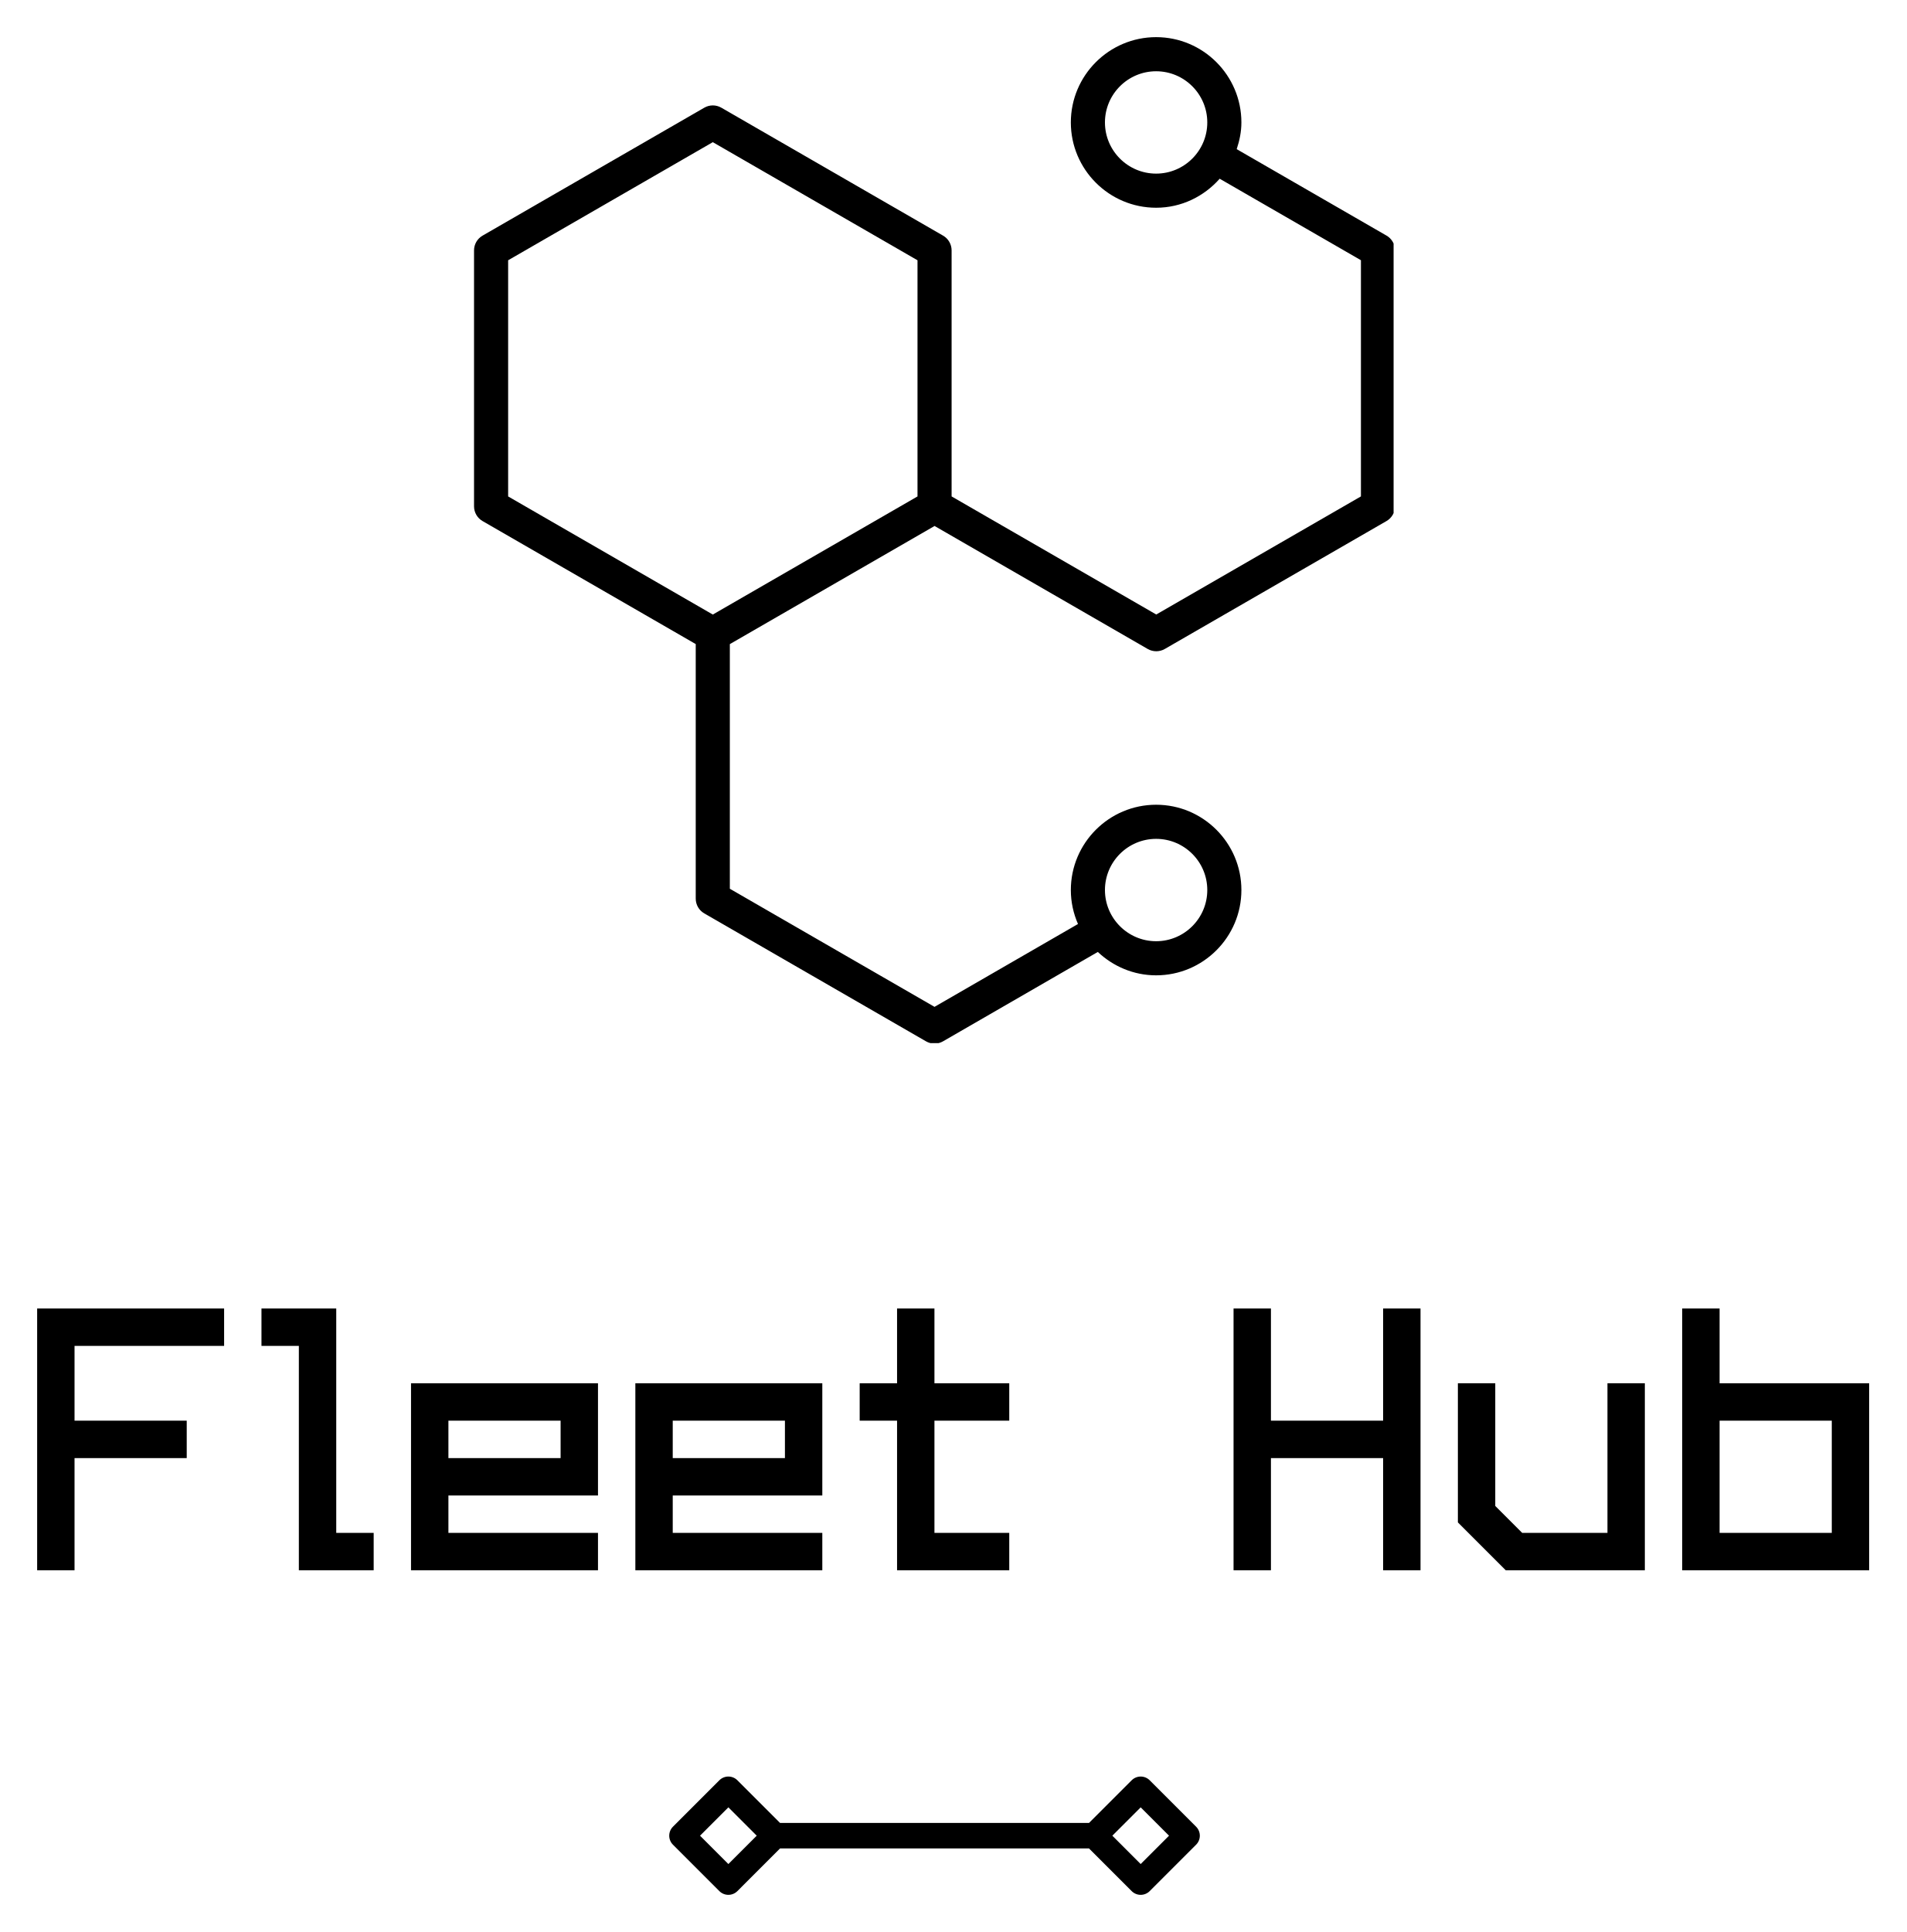
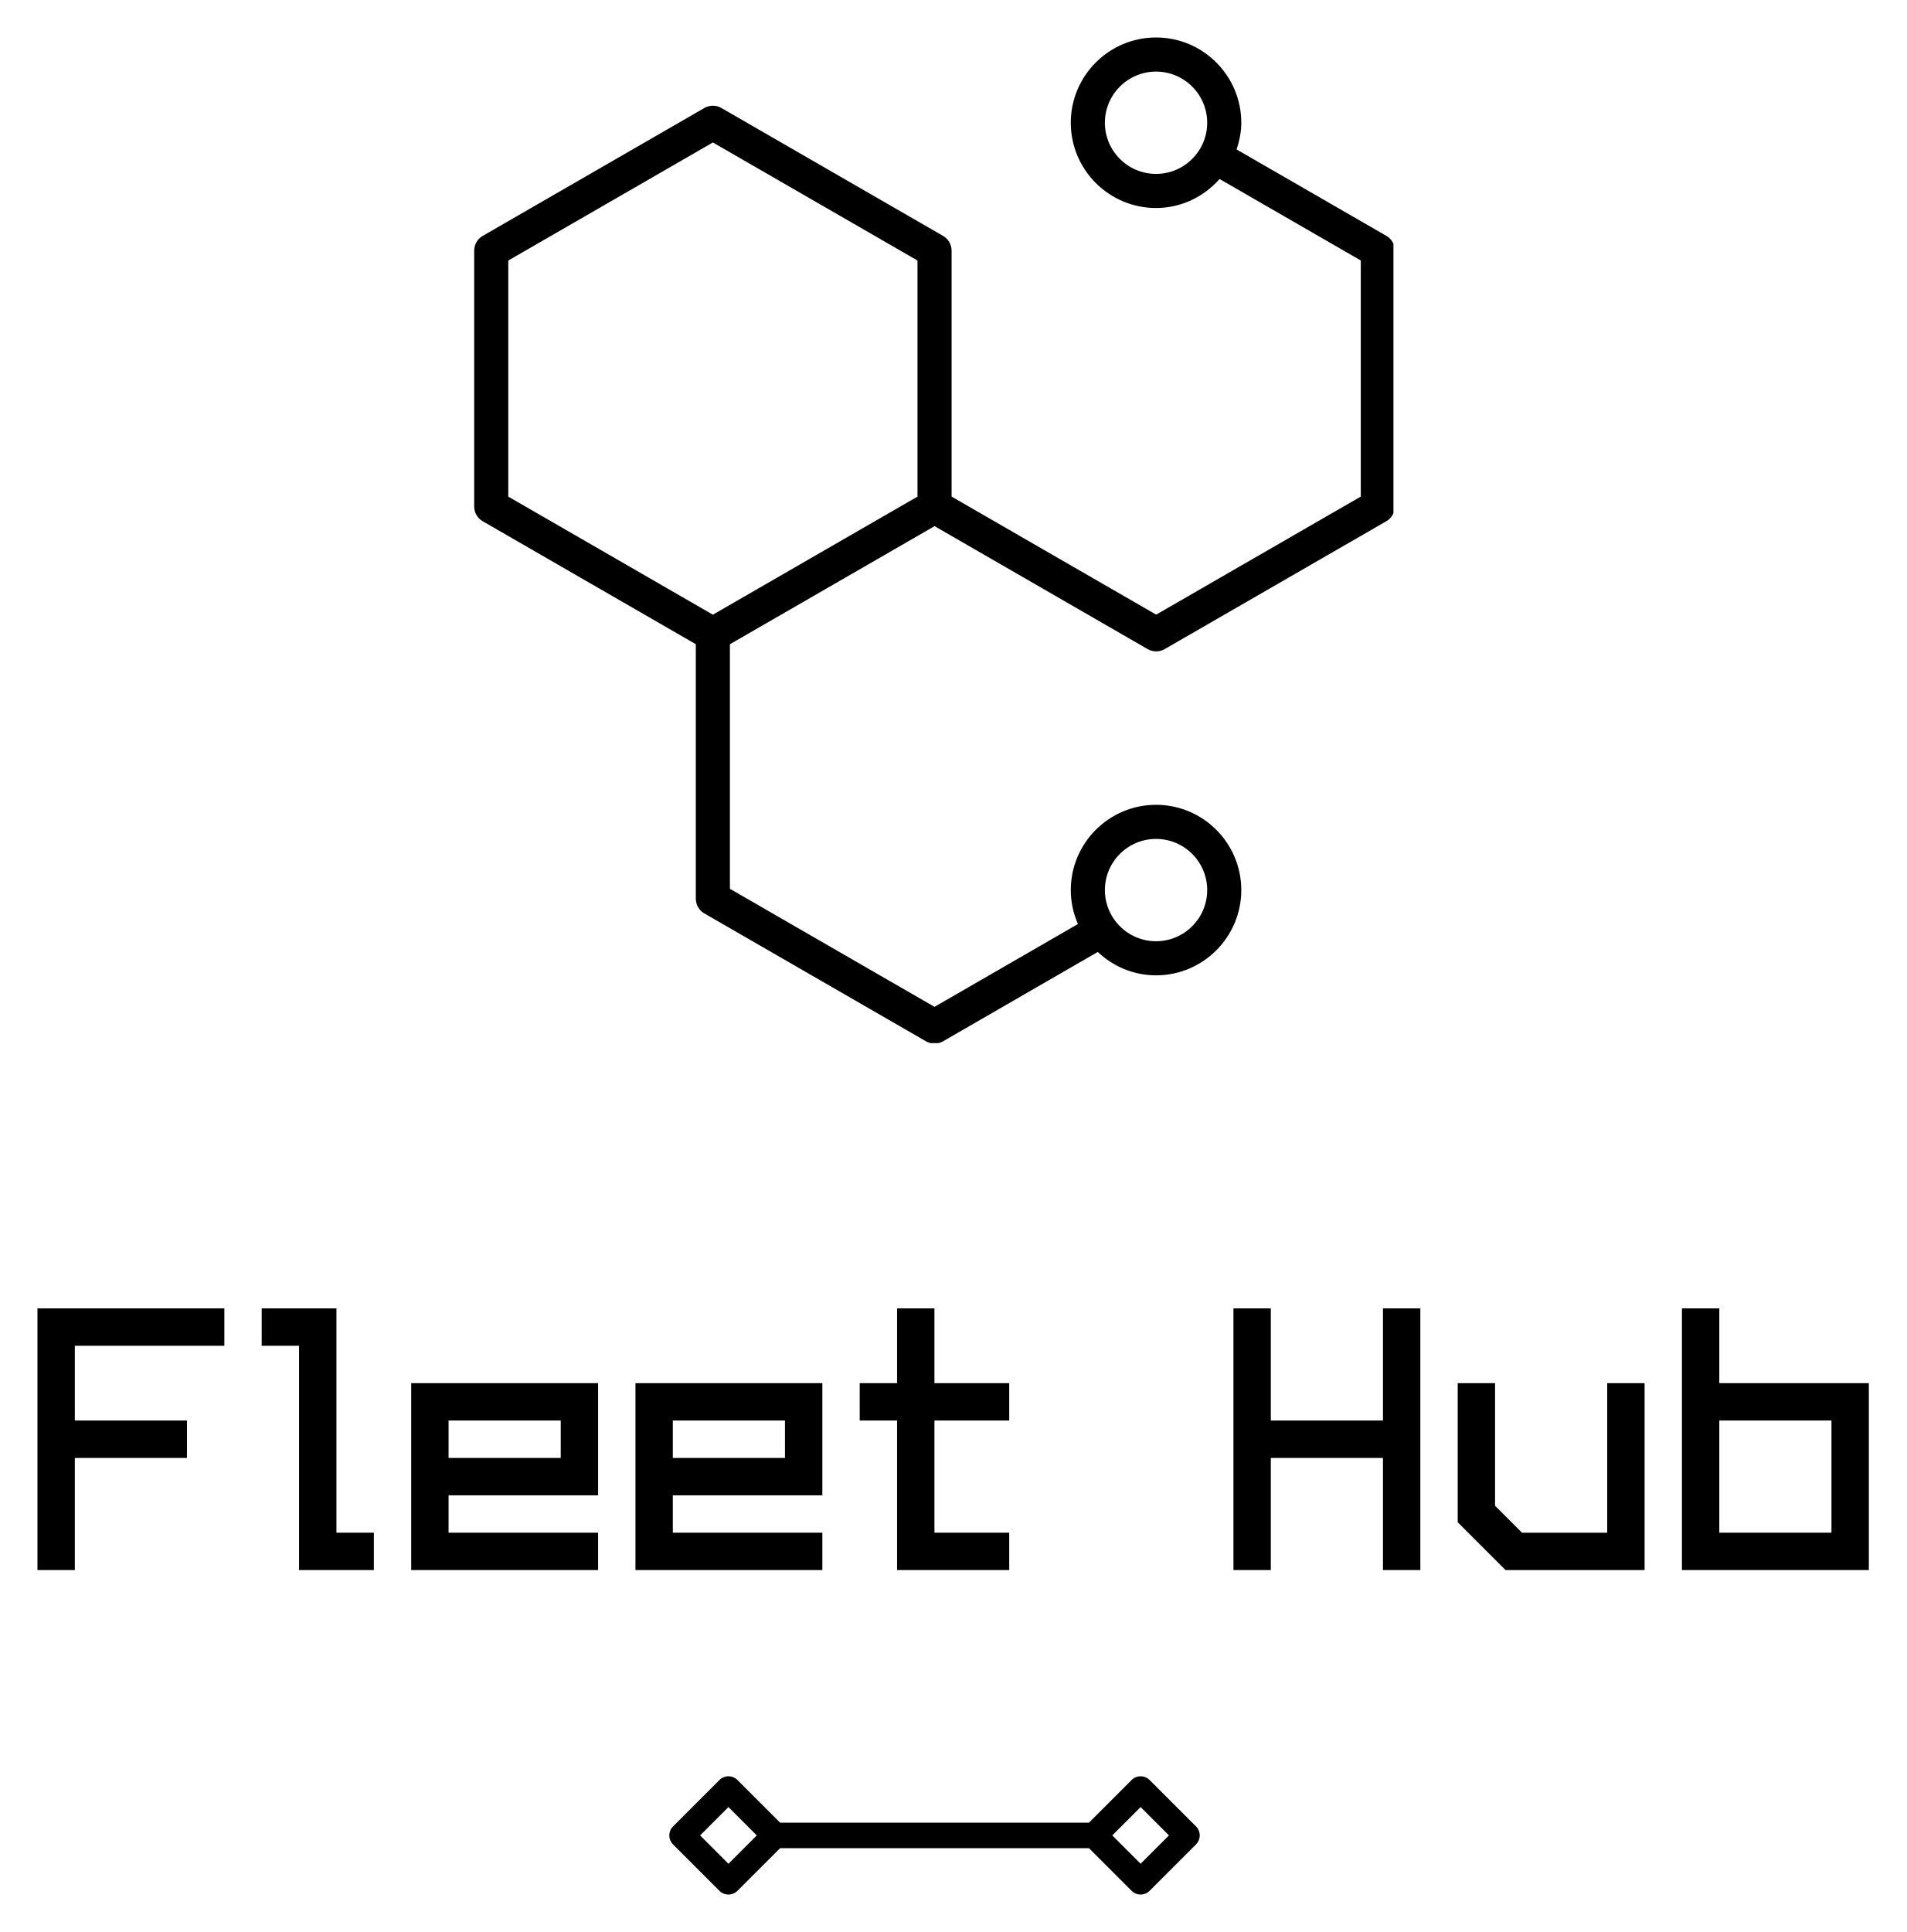
- <svg xmlns="http://www.w3.org/2000/svg" viewBox="425.79 113.37 661.32 670.14" preserveAspectRatio="xMidYMid meet" version="1.0">
+ <svg xmlns="http://www.w3.org/2000/svg" viewBox="425.68 113.25 661.55 670.37" preserveAspectRatio="xMidYMid meet" version="1.0">
  <defs>
    <g />
-     <clipPath id="fec9937ba9">
+     <clipPath id="a842e5e3c3">
      <path d="M 166.227 0.238 L 485.246 0.238 L 485.246 349.188 L 166.227 349.188 Z M 166.227 0.238 " clip-rule="nonzero" />
    </clipPath>
-     <clipPath id="c1132a29c7">
+     <clipPath id="8efe22a420">
      <path d="M 0.32 412 L 653.359 412 L 653.359 586 L 0.32 586 Z M 0.32 412 " clip-rule="nonzero" />
    </clipPath>
-     <clipPath id="9fe76c85b8">
+     <clipPath id="63ee4fd9dd">
      <rect x="0" width="654" y="0" height="174" />
    </clipPath>
-     <clipPath id="d2faf2bad1">
+     <clipPath id="bd0dd97209">
      <path d="M 233 603 L 419 603 L 419 645 L 233 645 Z M 233 603 " clip-rule="nonzero" />
    </clipPath>
-     <clipPath id="ddcfc134b6">
+     <clipPath id="ea373d94b3">
      <path d="M 325.992 530.238 L 419.855 624.105 L 325.992 717.969 L 232.125 624.105 Z M 325.992 530.238 " clip-rule="nonzero" />
    </clipPath>
-     <clipPath id="52dd9d2f45">
+     <clipPath id="64af9e7ddc">
      <path d="M 325.992 530.238 L 419.855 624.105 L 325.992 717.969 L 232.125 624.105 Z M 325.992 530.238 " clip-rule="nonzero" />
    </clipPath>
-     <clipPath id="06db324c9c">
+     <clipPath id="801d5b08b6">
      <path d="M 325.992 530.238 L 419.855 624.105 L 325.992 717.969 L 232.125 624.105 Z M 325.992 530.238 " clip-rule="nonzero" />
    </clipPath>
-     <clipPath id="b9b78c0109">
+     <clipPath id="bac742350b">
      <rect x="0" width="654" y="0" height="719" />
    </clipPath>
  </defs>
  <g transform="matrix(1, 0, 0, 1, 424, 126)">
-     <g clip-path="url(#b9b78c0109)">
-       <g clip-path="url(#fec9937ba9)">
+     <g clip-path="url(#bac742350b)">
+       <g clip-path="url(#a842e5e3c3)">
        <path fill="#000000" d="M 482.789 69.09 L 430.816 39.105 C 431.793 36.172 432.445 33.094 432.445 29.84 C 432.445 13.527 419.176 0.254 402.863 0.254 C 386.551 0.254 373.277 13.527 373.277 29.84 C 373.277 46.152 386.551 59.426 402.863 59.426 C 411.664 59.426 419.492 55.484 424.914 49.363 L 473.914 77.633 L 473.914 159.555 L 402.906 200.52 L 331.914 159.559 L 331.914 74.23 C 331.914 72.113 330.789 70.16 328.957 69.105 L 252.035 24.727 C 250.195 23.668 247.953 23.668 246.117 24.727 L 169.195 69.105 C 167.363 70.16 166.238 72.113 166.238 74.23 L 166.238 162.984 C 166.238 165.102 167.363 167.055 169.195 168.109 L 243.148 210.777 L 243.148 299.062 C 243.148 301.18 244.273 303.133 246.105 304.188 L 323.027 348.566 C 323.945 349.098 324.965 349.359 325.984 349.359 C 327.008 349.359 328.031 349.098 328.945 348.566 L 382.641 317.566 C 387.938 322.559 395.027 325.676 402.863 325.676 C 419.176 325.676 432.445 312.402 432.445 296.09 C 432.445 279.777 419.176 266.504 402.863 266.504 C 386.551 266.504 373.277 279.777 373.277 296.09 C 373.277 300.281 374.18 304.258 375.758 307.875 L 325.984 336.609 L 254.98 295.645 L 254.98 210.789 L 326.004 169.812 L 399.949 212.477 C 400.867 213.004 401.887 213.266 402.906 213.266 C 403.93 213.266 404.949 213.004 405.867 212.477 L 482.789 168.098 C 484.621 167.039 485.746 165.086 485.746 162.973 L 485.746 74.215 C 485.746 72.102 484.621 70.148 482.789 69.09 Z M 402.863 47.59 C 393.074 47.59 385.109 39.629 385.109 29.84 C 385.109 20.051 393.074 12.09 402.863 12.09 C 412.652 12.09 420.613 20.051 420.613 29.84 C 420.613 39.629 412.652 47.59 402.863 47.59 Z M 402.863 278.34 C 412.652 278.34 420.613 286.301 420.613 296.09 C 420.613 305.879 412.652 313.844 402.863 313.844 C 393.074 313.844 385.109 305.879 385.109 296.09 C 385.109 286.301 393.074 278.34 402.863 278.34 Z M 320.082 159.566 L 249.074 200.535 L 178.07 159.566 L 178.07 77.648 L 249.074 36.684 L 320.082 77.648 Z M 320.082 159.566 " fill-opacity="1" fill-rule="nonzero" />
      </g>
-       <g clip-path="url(#c1132a29c7)">
+       <g clip-path="url(#8efe22a420)">
        <g transform="matrix(1, 0, 0, 1, -0.000000000000113687, 412)">
-           <g clip-path="url(#9fe76c85b8)">
+           <g clip-path="url(#63ee4fd9dd)">
            <g fill="#000000" fill-opacity="1">
              <g transform="translate(1.709883, 120.0386)">
                <g>
                  <path d="M 12.969 -90.797 L 77.828 -90.797 L 77.828 -77.828 L 25.938 -77.828 L 25.938 -51.891 L 64.859 -51.891 L 64.859 -38.906 L 25.938 -38.906 L 25.938 0 L 12.969 0 Z M 12.969 -90.797 " />
                </g>
              </g>
            </g>
            <g fill="#000000" fill-opacity="1">
              <g transform="translate(79.53096, 120.0386)">
                <g>
                  <path d="M 12.969 -90.797 L 38.906 -90.797 L 38.906 -12.969 L 51.891 -12.969 L 51.891 0 L 25.938 0 L 25.938 -77.828 L 12.969 -77.828 Z M 12.969 -90.797 " />
                </g>
              </g>
            </g>
            <g fill="#000000" fill-opacity="1">
              <g transform="translate(131.4117, 120.0386)">
                <g>
                  <path d="M 12.969 -64.859 L 77.828 -64.859 L 77.828 -25.938 L 25.938 -25.938 L 25.938 -12.969 L 77.828 -12.969 L 77.828 0 L 12.969 0 Z M 25.938 -51.891 L 25.938 -38.906 L 64.859 -38.906 L 64.859 -51.891 Z M 25.938 -51.891 " />
                </g>
              </g>
            </g>
            <g fill="#000000" fill-opacity="1">
              <g transform="translate(209.2327, 120.0386)">
                <g>
                  <path d="M 12.969 -64.859 L 77.828 -64.859 L 77.828 -25.938 L 25.938 -25.938 L 25.938 -12.969 L 77.828 -12.969 L 77.828 0 L 12.969 0 Z M 25.938 -51.891 L 25.938 -38.906 L 64.859 -38.906 L 64.859 -51.891 Z M 25.938 -51.891 " />
                </g>
              </g>
            </g>
            <g fill="#000000" fill-opacity="1">
              <g transform="translate(287.0538, 120.0386)">
                <g>
                  <path d="M 25.938 -90.797 L 38.906 -90.797 L 38.906 -64.859 L 64.859 -64.859 L 64.859 -51.891 L 38.906 -51.891 L 38.906 -12.969 L 64.859 -12.969 L 64.859 0 L 25.938 0 L 25.938 -51.891 L 12.969 -51.891 L 12.969 -64.859 L 25.938 -64.859 Z M 25.938 -90.797 " />
                </g>
              </g>
            </g>
            <g fill="#000000" fill-opacity="1">
              <g transform="translate(351.9047, 120.0386)">
                <g />
              </g>
            </g>
            <g fill="#000000" fill-opacity="1">
              <g transform="translate(416.7556, 120.0386)">
                <g>
                  <path d="M 12.969 -90.797 L 25.938 -90.797 L 25.938 -51.891 L 64.859 -51.891 L 64.859 -90.797 L 77.828 -90.797 L 77.828 0 L 64.859 0 L 64.859 -38.906 L 25.938 -38.906 L 25.938 0 L 12.969 0 Z M 12.969 -90.797 " />
                </g>
              </g>
            </g>
            <g fill="#000000" fill-opacity="1">
              <g transform="translate(494.5767, 120.0386)">
                <g>
                  <path d="M 12.969 -64.859 L 25.938 -64.859 L 25.938 -22.312 L 35.281 -12.969 L 64.859 -12.969 L 64.859 -64.859 L 77.828 -64.859 L 77.828 0 L 29.578 0 L 12.969 -16.609 Z M 12.969 -64.859 " />
                </g>
              </g>
            </g>
            <g fill="#000000" fill-opacity="1">
              <g transform="translate(572.3977, 120.0386)">
                <g>
                  <path d="M 12.969 -90.797 L 25.938 -90.797 L 25.938 -64.859 L 77.828 -64.859 L 77.828 0 L 12.969 0 Z M 25.938 -51.891 L 25.938 -12.969 L 64.859 -12.969 L 64.859 -51.891 Z M 25.938 -51.891 " />
                </g>
              </g>
            </g>
          </g>
        </g>
      </g>
-       <g clip-path="url(#d2faf2bad1)">
-         <g clip-path="url(#ddcfc134b6)">
-           <g clip-path="url(#52dd9d2f45)">
-             <g clip-path="url(#06db324c9c)">
+       <g clip-path="url(#bd0dd97209)">
+         <g clip-path="url(#ea373d94b3)">
+           <g clip-path="url(#64af9e7ddc)">
+             <g clip-path="url(#801d5b08b6)">
              <path fill="#000000" d="M 416.727 620.977 L 400.637 604.887 C 398.906 603.156 396.105 603.156 394.379 604.887 L 379.582 619.684 L 272.398 619.68 L 257.602 604.883 C 255.875 603.156 253.074 603.156 251.344 604.883 L 235.254 620.977 C 233.527 622.703 233.523 625.504 235.254 627.234 L 251.344 643.324 C 253.074 645.055 255.875 645.051 257.602 643.324 L 272.398 628.527 L 379.582 628.531 L 394.379 643.324 C 396.105 645.055 398.906 645.055 400.637 643.324 L 416.727 627.234 C 418.457 625.504 418.457 622.707 416.727 620.977 Z M 254.473 633.938 L 244.641 624.105 L 254.473 614.27 L 264.309 624.102 Z M 397.508 633.938 L 387.676 624.105 L 397.508 614.273 L 407.34 624.105 Z M 397.508 633.938 " fill-opacity="1" fill-rule="nonzero" />
            </g>
          </g>
        </g>
      </g>
    </g>
  </g>
</svg>
